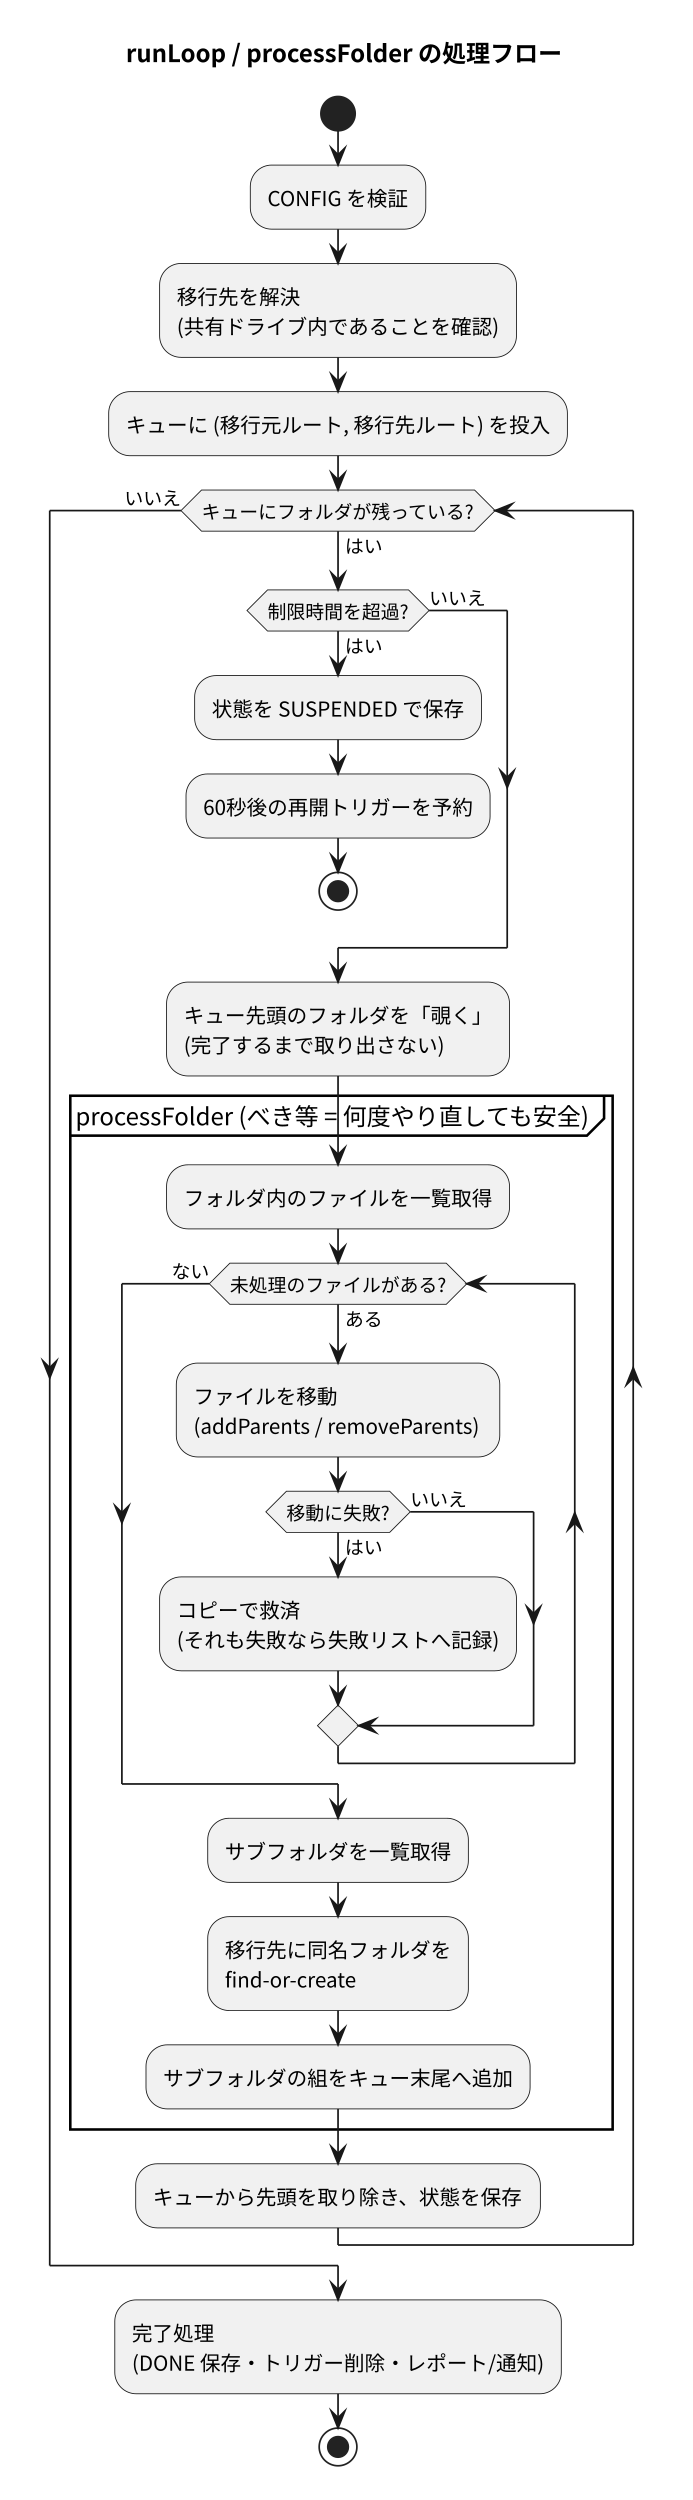
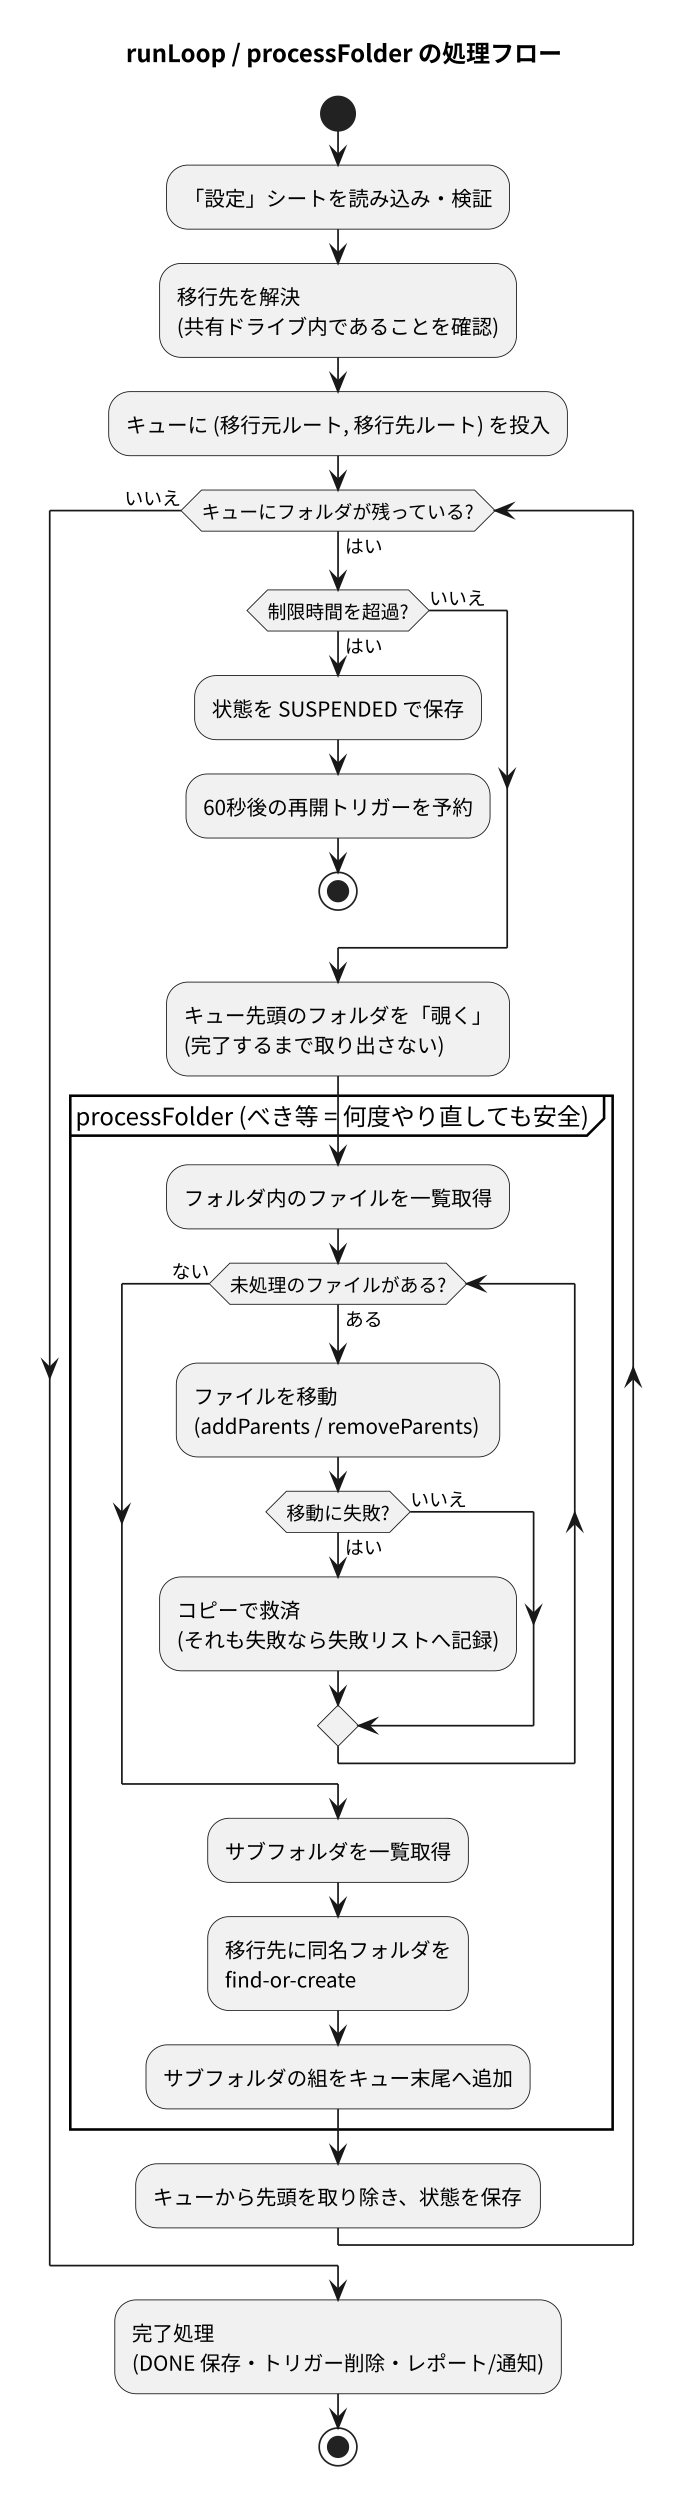
<svg xmlns="http://www.w3.org/2000/svg" contentStyleType="text/css" data-diagram-type="ACTIVITY" height="1458px" preserveAspectRatio="none" style="width:404px;height:1458px;background:#FFFFFF;" version="1.1" viewBox="0 0 404 1458" width="404px" zoomAndPan="magnify">
  <defs />
  <g>
    <g class="title" data-source-line="3">
      <text fill="#000000" font-family="'Noto Sans CJK JP'" font-size="14" font-weight="700" lengthAdjust="spacing" textLength="255.457" x="73.418" y="36.24">runLoop / processFolder の処理フロー</text>
    </g>
    <ellipse cx="197.146" cy="66.272" fill="#222222" rx="10" ry="10" style="stroke:#222222;stroke-width:1;" />
-     <rect fill="#F1F1F1" height="37.376" rx="12.5" ry="12.5" style="stroke:#181818;stroke-width:0.5;" width="102.333" x="145.98" y="96.272" />
-     <text fill="#000000" font-family="'Noto Sans CJK JP'" font-size="12" lengthAdjust="spacing" textLength="82.333" x="155.98" y="120.192">CONFIG を検証</text>
+     <rect fill="#F1F1F1" height="37.376" rx="12.5" ry="12.5" style="stroke:#181818;stroke-width:0.5;" width="200.001" x="97.146" y="96.272" />
+     <text fill="#000000" font-family="'Noto Sans CJK JP'" font-size="12" lengthAdjust="spacing" textLength="180.001" x="107.146" y="120.192">「設定」シートを読み込み・検証</text>
    <rect fill="#F1F1F1" height="54.752" rx="12.5" ry="12.5" style="stroke:#181818;stroke-width:0.5;" width="208.113" x="93.09" y="153.648" />
    <text fill="#000000" font-family="'Noto Sans CJK JP'" font-size="12" lengthAdjust="spacing" textLength="72.001" x="103.09" y="177.568">移行先を解決</text>
    <text fill="#000000" font-family="'Noto Sans CJK JP'" font-size="12" lengthAdjust="spacing" textLength="188.113" x="103.09" y="194.944">(共有ドライブ内であることを確認)</text>
    <rect fill="#F1F1F1" height="37.376" rx="12.5" ry="12.5" style="stroke:#181818;stroke-width:0.5;" width="267.514" x="63.389" y="228.4" />
    <text fill="#000000" font-family="'Noto Sans CJK JP'" font-size="12" lengthAdjust="spacing" textLength="247.514" x="73.389" y="252.32">キューに (移行元ルート, 移行先ルート) を投入</text>
    <rect fill="#F1F1F1" height="37.376" rx="12.5" ry="12.5" style="stroke:#181818;stroke-width:0.5;" width="167.253" x="113.52" y="394" />
    <text fill="#000000" font-family="'Noto Sans CJK JP'" font-size="12" lengthAdjust="spacing" textLength="147.253" x="123.52" y="417.92">状態を SUSPENDED で保存</text>
    <rect fill="#F1F1F1" height="37.376" rx="12.5" ry="12.5" style="stroke:#181818;stroke-width:0.5;" width="177.321" x="108.486" y="451.376" />
    <text fill="#000000" font-family="'Noto Sans CJK JP'" font-size="12" lengthAdjust="spacing" textLength="157.321" x="118.486" y="475.296">60秒後の再開トリガーを予約</text>
    <ellipse cx="197.146" cy="519.753" fill="none" rx="11" ry="11" style="stroke:#222222;stroke-width:1;" />
    <ellipse cx="197.146" cy="519.753" fill="#222222" rx="6" ry="6" style="stroke:#222222;stroke-width:1;" />
    <polygon fill="#F1F1F1" points="156.04,344.036,238.253,344.036,250.253,356.036,238.253,368.036,156.04,368.036,144.04,356.036,156.04,344.036" style="stroke:#181818;stroke-width:0.5;stroke-linejoin:miter;stroke-miterlimit:10;" />
    <text fill="#000000" font-family="'Noto Sans CJK JP'" font-size="11" lengthAdjust="spacing" textLength="22" x="201.146" y="380.796">はい</text>
    <text fill="#000000" font-family="'Noto Sans CJK JP'" font-size="11" lengthAdjust="spacing" textLength="82.213" x="156.04" y="360.832">制限時間を超過?</text>
    <text fill="#000000" font-family="'Noto Sans CJK JP'" font-size="11" lengthAdjust="spacing" textLength="33" x="250.253" y="352.868">いいえ</text>
    <rect fill="#F1F1F1" height="54.752" rx="12.5" ry="12.5" style="stroke:#181818;stroke-width:0.5;" width="200.001" x="97.146" y="572.753" />
    <text fill="#000000" font-family="'Noto Sans CJK JP'" font-size="12" lengthAdjust="spacing" textLength="180.001" x="107.146" y="596.673">キュー先頭のフォルダを「覗く」</text>
    <text fill="#000000" font-family="'Noto Sans CJK JP'" font-size="12" lengthAdjust="spacing" textLength="152.113" x="107.146" y="614.049">(完了するまで取り出さない)</text>
    <rect fill="none" height="602.881" style="stroke:#000000;stroke-width:1.5;" width="316.293" x="41" y="639.037" />
    <path d="M352.293,639.037 L352.293,652.309 L342.293,662.309 L41,662.309" fill="none" style="stroke:#000000;stroke-width:1.5;" />
    <text fill="#000000" font-family="'Noto Sans CJK JP'" font-size="14" lengthAdjust="spacing" textLength="301.293" x="44" y="656.277">processFolder (べき等 = 何度やり直しても安全)</text>
    <rect fill="#F1F1F1" height="37.376" rx="12.5" ry="12.5" style="stroke:#181818;stroke-width:0.5;" width="200.001" x="97.146" y="679.309" />
    <text fill="#000000" font-family="'Noto Sans CJK JP'" font-size="12" lengthAdjust="spacing" textLength="180.001" x="107.146" y="703.229">フォルダ内のファイルを一覧取得</text>
    <rect fill="#F1F1F1" height="54.752" rx="12.5" ry="12.5" style="stroke:#181818;stroke-width:0.5;" width="188.649" x="102.822" y="794.945" />
    <text fill="#000000" font-family="'Noto Sans CJK JP'" font-size="12" lengthAdjust="spacing" textLength="84.001" x="112.822" y="818.865">ファイルを移動</text>
    <text fill="#000000" font-family="'Noto Sans CJK JP'" font-size="12" lengthAdjust="spacing" textLength="168.649" x="112.822" y="836.241">(addParents / removeParents)</text>
    <rect fill="#F1F1F1" height="54.752" rx="12.5" ry="12.5" style="stroke:#181818;stroke-width:0.5;" width="208.113" x="93.09" y="919.661" />
    <text fill="#000000" font-family="'Noto Sans CJK JP'" font-size="12" lengthAdjust="spacing" textLength="72.001" x="103.09" y="943.581">コピーで救済</text>
    <text fill="#000000" font-family="'Noto Sans CJK JP'" font-size="12" lengthAdjust="spacing" textLength="188.113" x="103.09" y="960.957">(それも失敗なら失敗リストへ記録)</text>
    <polygon fill="#F1F1F1" points="167.04,869.697,227.253,869.697,239.253,881.697,227.253,893.697,167.04,893.697,155.04,881.697,167.04,869.697" style="stroke:#181818;stroke-width:0.5;stroke-linejoin:miter;stroke-miterlimit:10;" />
    <text fill="#000000" font-family="'Noto Sans CJK JP'" font-size="11" lengthAdjust="spacing" textLength="22" x="201.146" y="906.457">はい</text>
    <text fill="#000000" font-family="'Noto Sans CJK JP'" font-size="11" lengthAdjust="spacing" textLength="60.214" x="167.04" y="886.493">移動に失敗?</text>
    <text fill="#000000" font-family="'Noto Sans CJK JP'" font-size="11" lengthAdjust="spacing" textLength="33" x="239.253" y="878.529">いいえ</text>
    <polygon fill="#F1F1F1" points="197.146,994.413,209.146,1006.413,197.146,1018.413,185.146,1006.413,197.146,994.413" style="stroke:#181818;stroke-width:0.5;stroke-linejoin:miter;stroke-miterlimit:10;" />
    <polygon fill="#F1F1F1" points="134.04,736.685,260.253,736.685,272.253,748.685,260.253,760.685,134.04,760.685,122.04,748.685,134.04,736.685" style="stroke:#181818;stroke-width:0.5;stroke-linejoin:miter;stroke-miterlimit:10;" />
    <text fill="#000000" font-family="'Noto Sans CJK JP'" font-size="11" lengthAdjust="spacing" textLength="22" x="201.146" y="773.445">ある</text>
    <text fill="#000000" font-family="'Noto Sans CJK JP'" font-size="11" lengthAdjust="spacing" textLength="126.213" x="134.04" y="753.481">未処理のファイルがある?</text>
    <text fill="#000000" font-family="'Noto Sans CJK JP'" font-size="11" lengthAdjust="spacing" textLength="22" x="100.04" y="745.517">ない</text>
    <rect fill="#F1F1F1" height="37.376" rx="12.5" ry="12.5" style="stroke:#181818;stroke-width:0.5;" width="152.001" x="121.146" y="1060.413" />
    <text fill="#000000" font-family="'Noto Sans CJK JP'" font-size="12" lengthAdjust="spacing" textLength="132.001" x="131.146" y="1084.333">サブフォルダを一覧取得</text>
    <rect fill="#F1F1F1" height="54.752" rx="12.5" ry="12.5" style="stroke:#181818;stroke-width:0.5;" width="152.001" x="121.146" y="1117.789" />
    <text fill="#000000" font-family="'Noto Sans CJK JP'" font-size="12" lengthAdjust="spacing" textLength="132.001" x="131.146" y="1141.709">移行先に同名フォルダを</text>
    <text fill="#000000" font-family="'Noto Sans CJK JP'" font-size="12" lengthAdjust="spacing" textLength="77.569" x="131.146" y="1159.085">find-or-create</text>
    <rect fill="#F1F1F1" height="37.376" rx="12.5" ry="12.5" style="stroke:#181818;stroke-width:0.5;" width="224.002" x="85.146" y="1192.541" />
    <text fill="#000000" font-family="'Noto Sans CJK JP'" font-size="12" lengthAdjust="spacing" textLength="204.002" x="95.146" y="1216.461">サブフォルダの組をキュー末尾へ追加</text>
    <rect fill="#F1F1F1" height="37.376" rx="12.5" ry="12.5" style="stroke:#181818;stroke-width:0.5;" width="236.002" x="79.145" y="1261.918" />
    <text fill="#000000" font-family="'Noto Sans CJK JP'" font-size="12" lengthAdjust="spacing" textLength="216.002" x="89.145" y="1285.838">キューから先頭を取り除き、状態を保存</text>
    <polygon fill="#F1F1F1" points="117.54,285.776,276.753,285.776,288.753,297.776,276.753,309.776,117.54,309.776,105.54,297.776,117.54,285.776" style="stroke:#181818;stroke-width:0.5;stroke-linejoin:miter;stroke-miterlimit:10;" />
    <text fill="#000000" font-family="'Noto Sans CJK JP'" font-size="11" lengthAdjust="spacing" textLength="22" x="201.146" y="322.536">はい</text>
    <text fill="#000000" font-family="'Noto Sans CJK JP'" font-size="11" lengthAdjust="spacing" textLength="159.213" x="117.54" y="302.572">キューにフォルダが残っている?</text>
    <text fill="#000000" font-family="'Noto Sans CJK JP'" font-size="11" lengthAdjust="spacing" textLength="33" x="72.54" y="294.608">いいえ</text>
    <rect fill="#F1F1F1" height="54.752" rx="12.5" ry="12.5" style="stroke:#181818;stroke-width:0.5;" width="260.41" x="66.942" y="1341.294" />
    <text fill="#000000" font-family="'Noto Sans CJK JP'" font-size="12" lengthAdjust="spacing" textLength="48" x="76.942" y="1365.214">完了処理</text>
    <text fill="#000000" font-family="'Noto Sans CJK JP'" font-size="12" lengthAdjust="spacing" textLength="240.41" x="76.942" y="1382.59">(DONE 保存・トリガー削除・レポート/通知)</text>
    <ellipse cx="197.146" cy="1427.046" fill="none" rx="11" ry="11" style="stroke:#222222;stroke-width:1;" />
    <ellipse cx="197.146" cy="1427.046" fill="#222222" rx="6" ry="6" style="stroke:#222222;stroke-width:1;" />
    <line style="stroke:#181818;stroke-width:1;" x1="197.146" x2="197.146" y1="76.272" y2="96.272" />
    <polygon fill="#181818" points="193.146,86.272,197.146,96.272,201.146,86.272,197.146,90.272" style="stroke:#181818;stroke-width:1;stroke-linejoin:miter;stroke-miterlimit:10;" />
    <line style="stroke:#181818;stroke-width:1;" x1="197.146" x2="197.146" y1="133.648" y2="153.648" />
    <polygon fill="#181818" points="193.146,143.648,197.146,153.648,201.146,143.648,197.146,147.648" style="stroke:#181818;stroke-width:1;stroke-linejoin:miter;stroke-miterlimit:10;" />
    <line style="stroke:#181818;stroke-width:1;" x1="197.146" x2="197.146" y1="208.4" y2="228.4" />
    <polygon fill="#181818" points="193.146,218.4,197.146,228.4,201.146,218.4,197.146,222.4" style="stroke:#181818;stroke-width:1;stroke-linejoin:miter;stroke-miterlimit:10;" />
    <line style="stroke:#181818;stroke-width:1;" x1="197.146" x2="197.146" y1="431.376" y2="451.376" />
    <polygon fill="#181818" points="193.146,441.376,197.146,451.376,201.146,441.376,197.146,445.376" style="stroke:#181818;stroke-width:1;stroke-linejoin:miter;stroke-miterlimit:10;" />
    <line style="stroke:#181818;stroke-width:1;" x1="197.146" x2="197.146" y1="488.752" y2="508.752" />
    <polygon fill="#181818" points="193.146,498.752,197.146,508.752,201.146,498.752,197.146,502.752" style="stroke:#181818;stroke-width:1;stroke-linejoin:miter;stroke-miterlimit:10;" />
    <line style="stroke:#181818;stroke-width:1;" x1="197.146" x2="197.146" y1="368.036" y2="394" />
    <polygon fill="#181818" points="193.146,384,197.146,394,201.146,384,197.146,388" style="stroke:#181818;stroke-width:1;stroke-linejoin:miter;stroke-miterlimit:10;" />
    <line style="stroke:#181818;stroke-width:1;" x1="250.253" x2="295.807" y1="356.036" y2="356.036" />
    <polygon fill="#181818" points="291.807,449.376,295.807,459.376,299.807,449.376,295.807,453.376" style="stroke:#181818;stroke-width:1;stroke-linejoin:miter;stroke-miterlimit:10;" />
    <line style="stroke:#181818;stroke-width:1;" x1="295.807" x2="295.807" y1="356.036" y2="552.753" />
    <line style="stroke:#181818;stroke-width:1;" x1="295.807" x2="197.146" y1="552.753" y2="552.753" />
    <line style="stroke:#181818;stroke-width:1;" x1="197.146" x2="197.146" y1="552.753" y2="572.753" />
    <polygon fill="#181818" points="193.146,562.753,197.146,572.753,201.146,562.753,197.146,566.753" style="stroke:#181818;stroke-width:1;stroke-linejoin:miter;stroke-miterlimit:10;" />
    <line style="stroke:#181818;stroke-width:1;" x1="197.146" x2="197.146" y1="893.697" y2="919.661" />
    <polygon fill="#181818" points="193.146,909.661,197.146,919.661,201.146,909.661,197.146,913.661" style="stroke:#181818;stroke-width:1;stroke-linejoin:miter;stroke-miterlimit:10;" />
    <line style="stroke:#181818;stroke-width:1;" x1="239.253" x2="311.203" y1="881.697" y2="881.697" />
    <polygon fill="#181818" points="307.203,937.037,311.203,947.037,315.203,937.037,311.203,941.037" style="stroke:#181818;stroke-width:1;stroke-linejoin:miter;stroke-miterlimit:10;" />
    <line style="stroke:#181818;stroke-width:1;" x1="311.203" x2="311.203" y1="881.697" y2="1006.413" />
    <line style="stroke:#181818;stroke-width:1;" x1="311.203" x2="209.146" y1="1006.413" y2="1006.413" />
    <polygon fill="#181818" points="219.146,1002.413,209.146,1006.413,219.146,1010.413,215.146,1006.413" style="stroke:#181818;stroke-width:1;stroke-linejoin:miter;stroke-miterlimit:10;" />
    <line style="stroke:#181818;stroke-width:1;" x1="197.146" x2="197.146" y1="974.413" y2="994.413" />
    <polygon fill="#181818" points="193.146,984.413,197.146,994.413,201.146,984.413,197.146,988.413" style="stroke:#181818;stroke-width:1;stroke-linejoin:miter;stroke-miterlimit:10;" />
    <line style="stroke:#181818;stroke-width:1;" x1="197.146" x2="197.146" y1="849.697" y2="869.697" />
    <polygon fill="#181818" points="193.146,859.697,197.146,869.697,201.146,859.697,197.146,863.697" style="stroke:#181818;stroke-width:1;stroke-linejoin:miter;stroke-miterlimit:10;" />
    <line style="stroke:#181818;stroke-width:1;" x1="197.146" x2="197.146" y1="760.685" y2="794.945" />
    <polygon fill="#181818" points="193.146,784.945,197.146,794.945,201.146,784.945,197.146,788.945" style="stroke:#181818;stroke-width:1;stroke-linejoin:miter;stroke-miterlimit:10;" />
    <line style="stroke:#181818;stroke-width:1;" x1="197.146" x2="197.146" y1="1018.413" y2="1028.413" />
    <line style="stroke:#181818;stroke-width:1;" x1="197.146" x2="335.203" y1="1028.413" y2="1028.413" />
    <polygon fill="#181818" points="331.203,892.197,335.203,882.197,339.203,892.197,335.203,888.197" style="stroke:#181818;stroke-width:1;stroke-linejoin:miter;stroke-miterlimit:10;" />
    <line style="stroke:#181818;stroke-width:1;" x1="335.203" x2="335.203" y1="748.685" y2="1028.413" />
    <line style="stroke:#181818;stroke-width:1;" x1="335.203" x2="272.253" y1="748.685" y2="748.685" />
    <polygon fill="#181818" points="282.253,744.685,272.253,748.685,282.253,752.685,278.253,748.685" style="stroke:#181818;stroke-width:1;stroke-linejoin:miter;stroke-miterlimit:10;" />
    <line style="stroke:#181818;stroke-width:1;" x1="122.04" x2="71.09" y1="748.685" y2="748.685" />
    <polygon fill="#181818" points="67.09,878.197,71.09,888.197,75.09,878.197,71.09,882.197" style="stroke:#181818;stroke-width:1;stroke-linejoin:miter;stroke-miterlimit:10;" />
    <line style="stroke:#181818;stroke-width:1;" x1="71.09" x2="71.09" y1="748.685" y2="1040.413" />
    <line style="stroke:#181818;stroke-width:1;" x1="71.09" x2="197.146" y1="1040.413" y2="1040.413" />
    <line style="stroke:#181818;stroke-width:1;" x1="197.146" x2="197.146" y1="1040.413" y2="1060.413" />
    <polygon fill="#181818" points="193.146,1050.413,197.146,1060.413,201.146,1050.413,197.146,1054.413" style="stroke:#181818;stroke-width:1;stroke-linejoin:miter;stroke-miterlimit:10;" />
    <line style="stroke:#181818;stroke-width:1;" x1="197.146" x2="197.146" y1="716.685" y2="736.685" />
    <polygon fill="#181818" points="193.146,726.685,197.146,736.685,201.146,726.685,197.146,730.685" style="stroke:#181818;stroke-width:1;stroke-linejoin:miter;stroke-miterlimit:10;" />
    <line style="stroke:#181818;stroke-width:1;" x1="197.146" x2="197.146" y1="1097.789" y2="1117.789" />
    <polygon fill="#181818" points="193.146,1107.789,197.146,1117.789,201.146,1107.789,197.146,1111.789" style="stroke:#181818;stroke-width:1;stroke-linejoin:miter;stroke-miterlimit:10;" />
    <line style="stroke:#181818;stroke-width:1;" x1="197.146" x2="197.146" y1="1172.541" y2="1192.541" />
    <polygon fill="#181818" points="193.146,1182.541,197.146,1192.541,201.146,1182.541,197.146,1186.541" style="stroke:#181818;stroke-width:1;stroke-linejoin:miter;stroke-miterlimit:10;" />
    <line style="stroke:#181818;stroke-width:1;" x1="197.146" x2="197.146" y1="627.505" y2="679.309" />
    <polygon fill="#181818" points="193.146,669.309,197.146,679.309,201.146,669.309,197.146,673.309" style="stroke:#181818;stroke-width:1;stroke-linejoin:miter;stroke-miterlimit:10;" />
    <line style="stroke:#181818;stroke-width:1;" x1="197.146" x2="197.146" y1="1229.918" y2="1261.918" />
    <polygon fill="#181818" points="193.146,1251.918,197.146,1261.918,201.146,1251.918,197.146,1255.918" style="stroke:#181818;stroke-width:1;stroke-linejoin:miter;stroke-miterlimit:10;" />
    <line style="stroke:#181818;stroke-width:1;" x1="197.146" x2="197.146" y1="309.776" y2="344.036" />
    <polygon fill="#181818" points="193.146,334.036,197.146,344.036,201.146,334.036,197.146,338.036" style="stroke:#181818;stroke-width:1;stroke-linejoin:miter;stroke-miterlimit:10;" />
    <line style="stroke:#181818;stroke-width:1;" x1="197.146" x2="197.146" y1="1299.294" y2="1309.294" />
    <line style="stroke:#181818;stroke-width:1;" x1="197.146" x2="369.293" y1="1309.294" y2="1309.294" />
    <polygon fill="#181818" points="365.293,807.633,369.293,797.633,373.293,807.633,369.293,803.633" style="stroke:#181818;stroke-width:1;stroke-linejoin:miter;stroke-miterlimit:10;" />
    <line style="stroke:#181818;stroke-width:1;" x1="369.293" x2="369.293" y1="297.776" y2="1309.294" />
    <line style="stroke:#181818;stroke-width:1;" x1="369.293" x2="288.753" y1="297.776" y2="297.776" />
    <polygon fill="#181818" points="298.753,293.776,288.753,297.776,298.753,301.776,294.753,297.776" style="stroke:#181818;stroke-width:1;stroke-linejoin:miter;stroke-miterlimit:10;" />
    <line style="stroke:#181818;stroke-width:1;" x1="105.54" x2="29" y1="297.776" y2="297.776" />
    <polygon fill="#181818" points="25,793.633,29,803.633,33,793.633,29,797.633" style="stroke:#181818;stroke-width:1;stroke-linejoin:miter;stroke-miterlimit:10;" />
    <line style="stroke:#181818;stroke-width:1;" x1="29" x2="29" y1="297.776" y2="1321.294" />
    <line style="stroke:#181818;stroke-width:1;" x1="29" x2="197.146" y1="1321.294" y2="1321.294" />
    <line style="stroke:#181818;stroke-width:1;" x1="197.146" x2="197.146" y1="1321.294" y2="1341.294" />
    <polygon fill="#181818" points="193.146,1331.294,197.146,1341.294,201.146,1331.294,197.146,1335.294" style="stroke:#181818;stroke-width:1;stroke-linejoin:miter;stroke-miterlimit:10;" />
    <line style="stroke:#181818;stroke-width:1;" x1="197.146" x2="197.146" y1="265.776" y2="285.776" />
    <polygon fill="#181818" points="193.146,275.776,197.146,285.776,201.146,275.776,197.146,279.776" style="stroke:#181818;stroke-width:1;stroke-linejoin:miter;stroke-miterlimit:10;" />
    <line style="stroke:#181818;stroke-width:1;" x1="197.146" x2="197.146" y1="1396.046" y2="1416.046" />
    <polygon fill="#181818" points="193.146,1406.046,197.146,1416.046,201.146,1406.046,197.146,1410.046" style="stroke:#181818;stroke-width:1;stroke-linejoin:miter;stroke-miterlimit:10;" />
  </g>
</svg>
